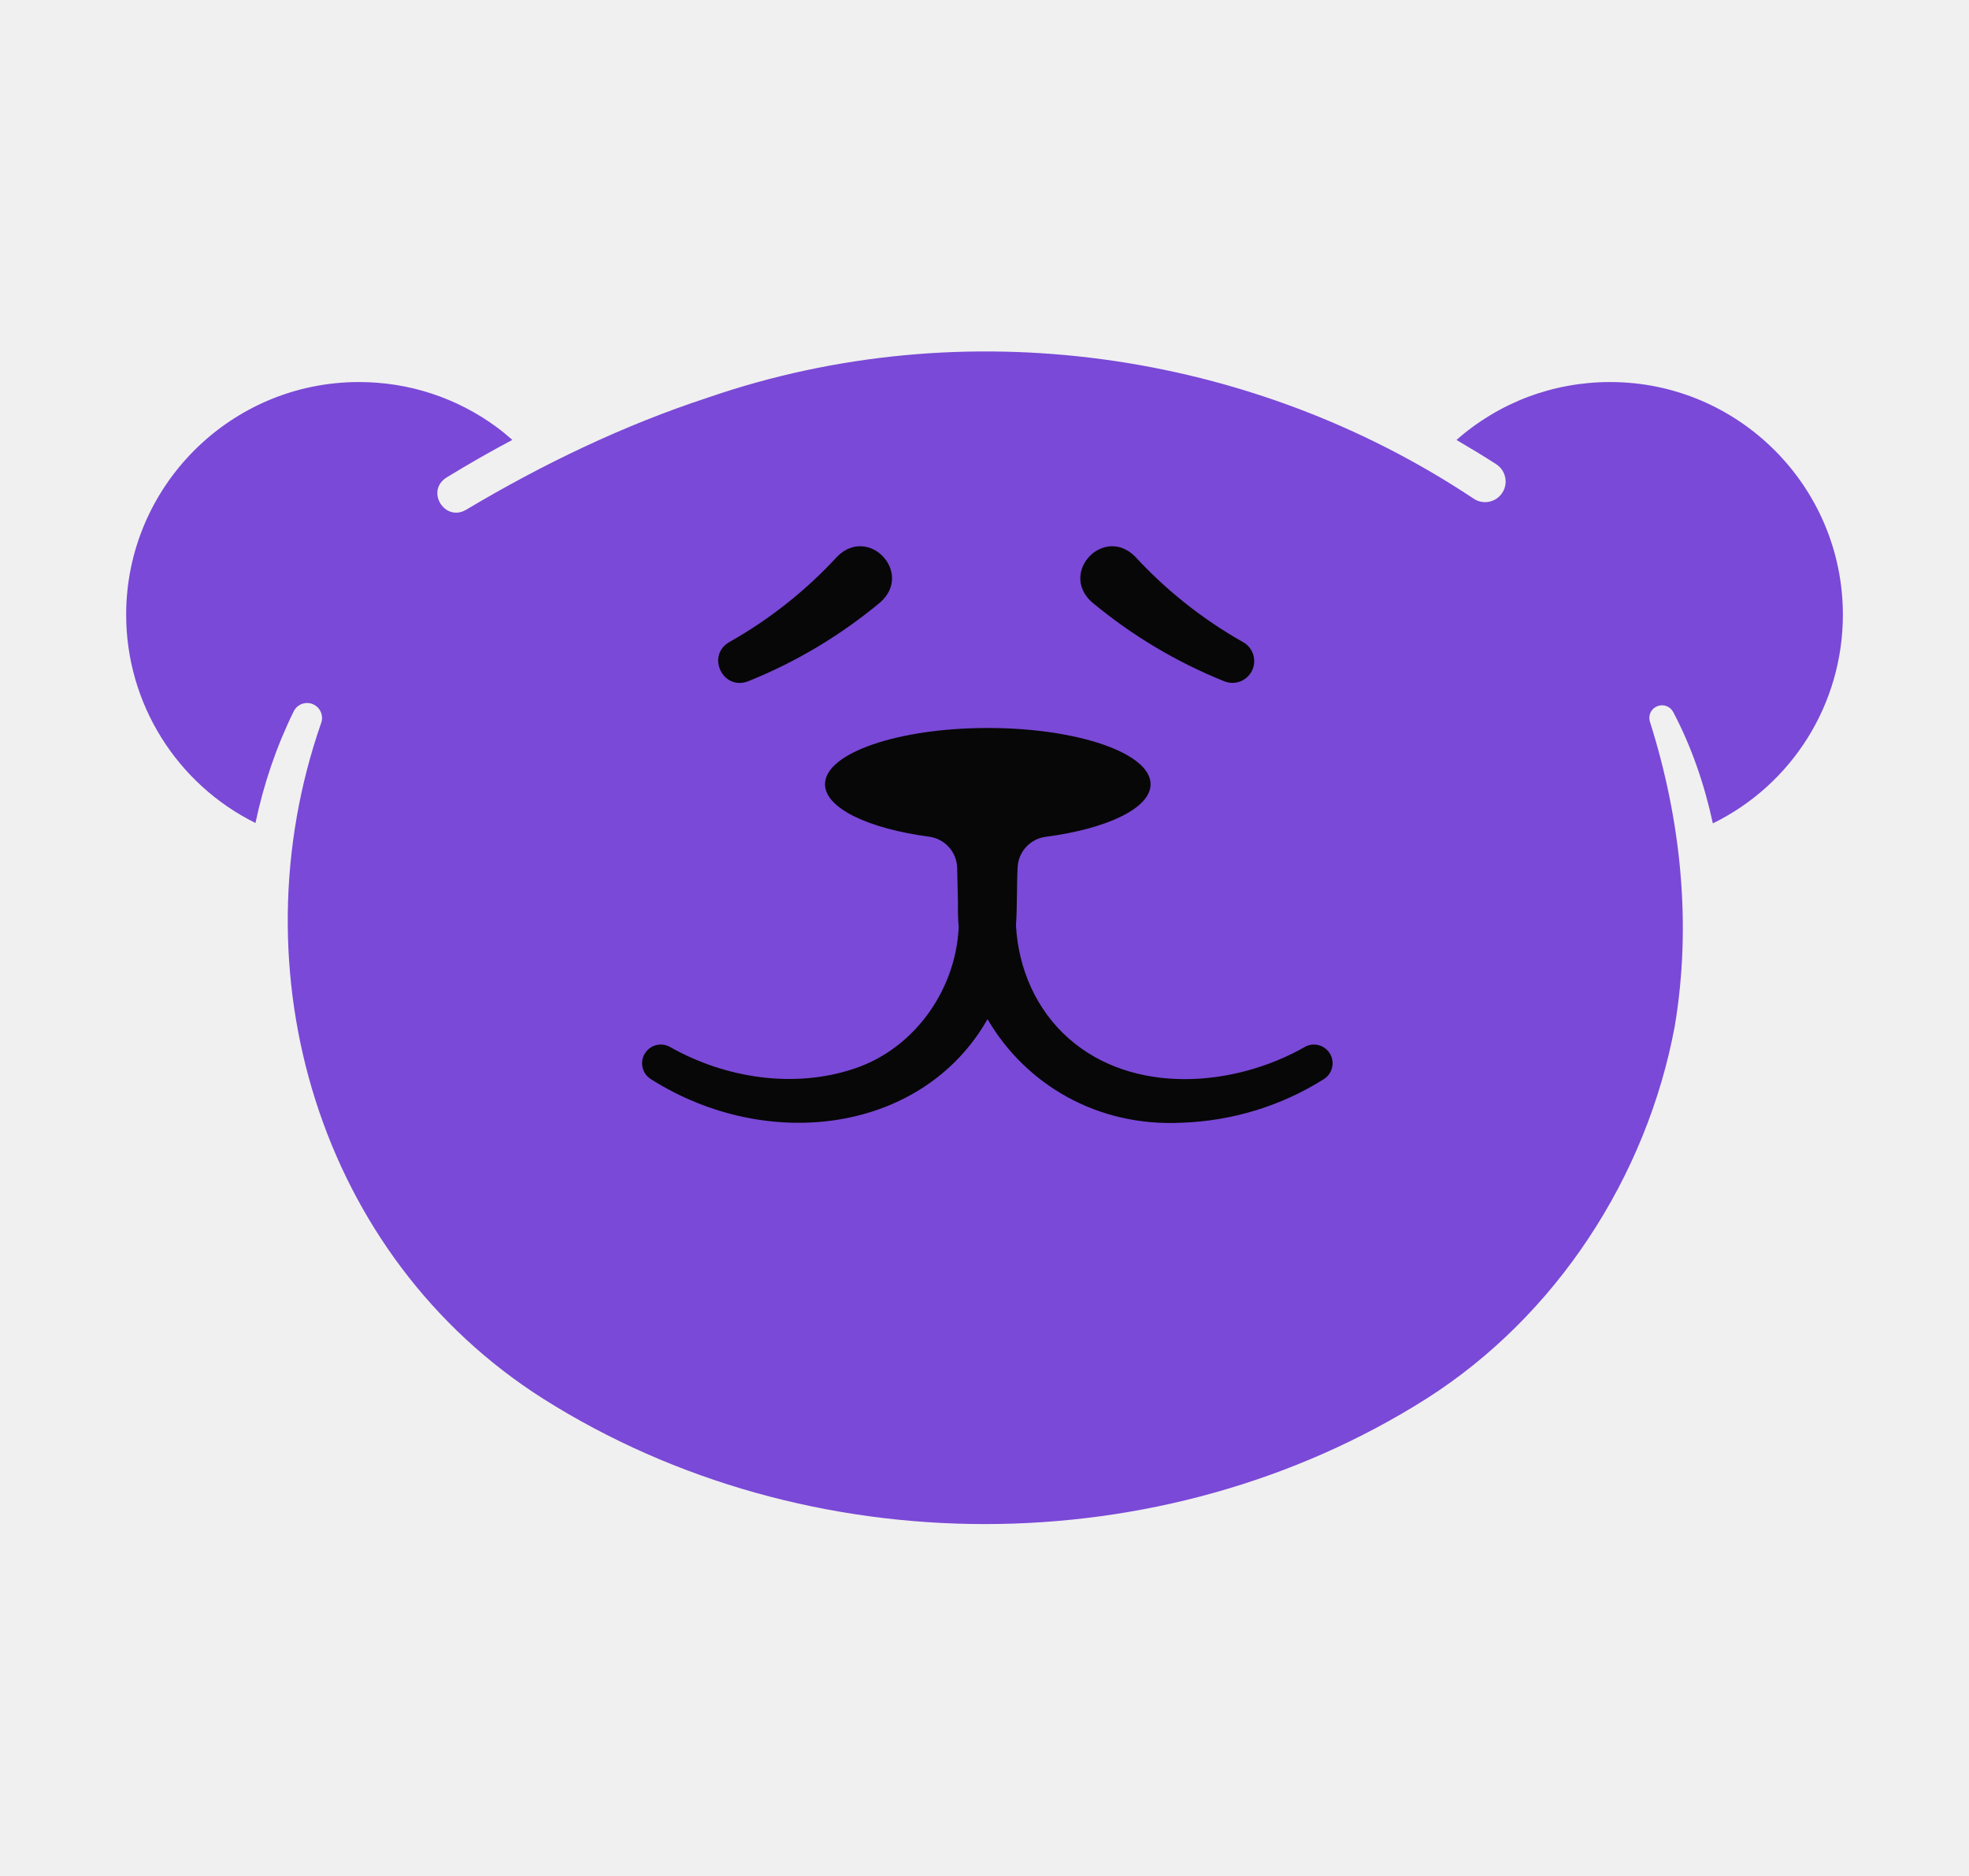
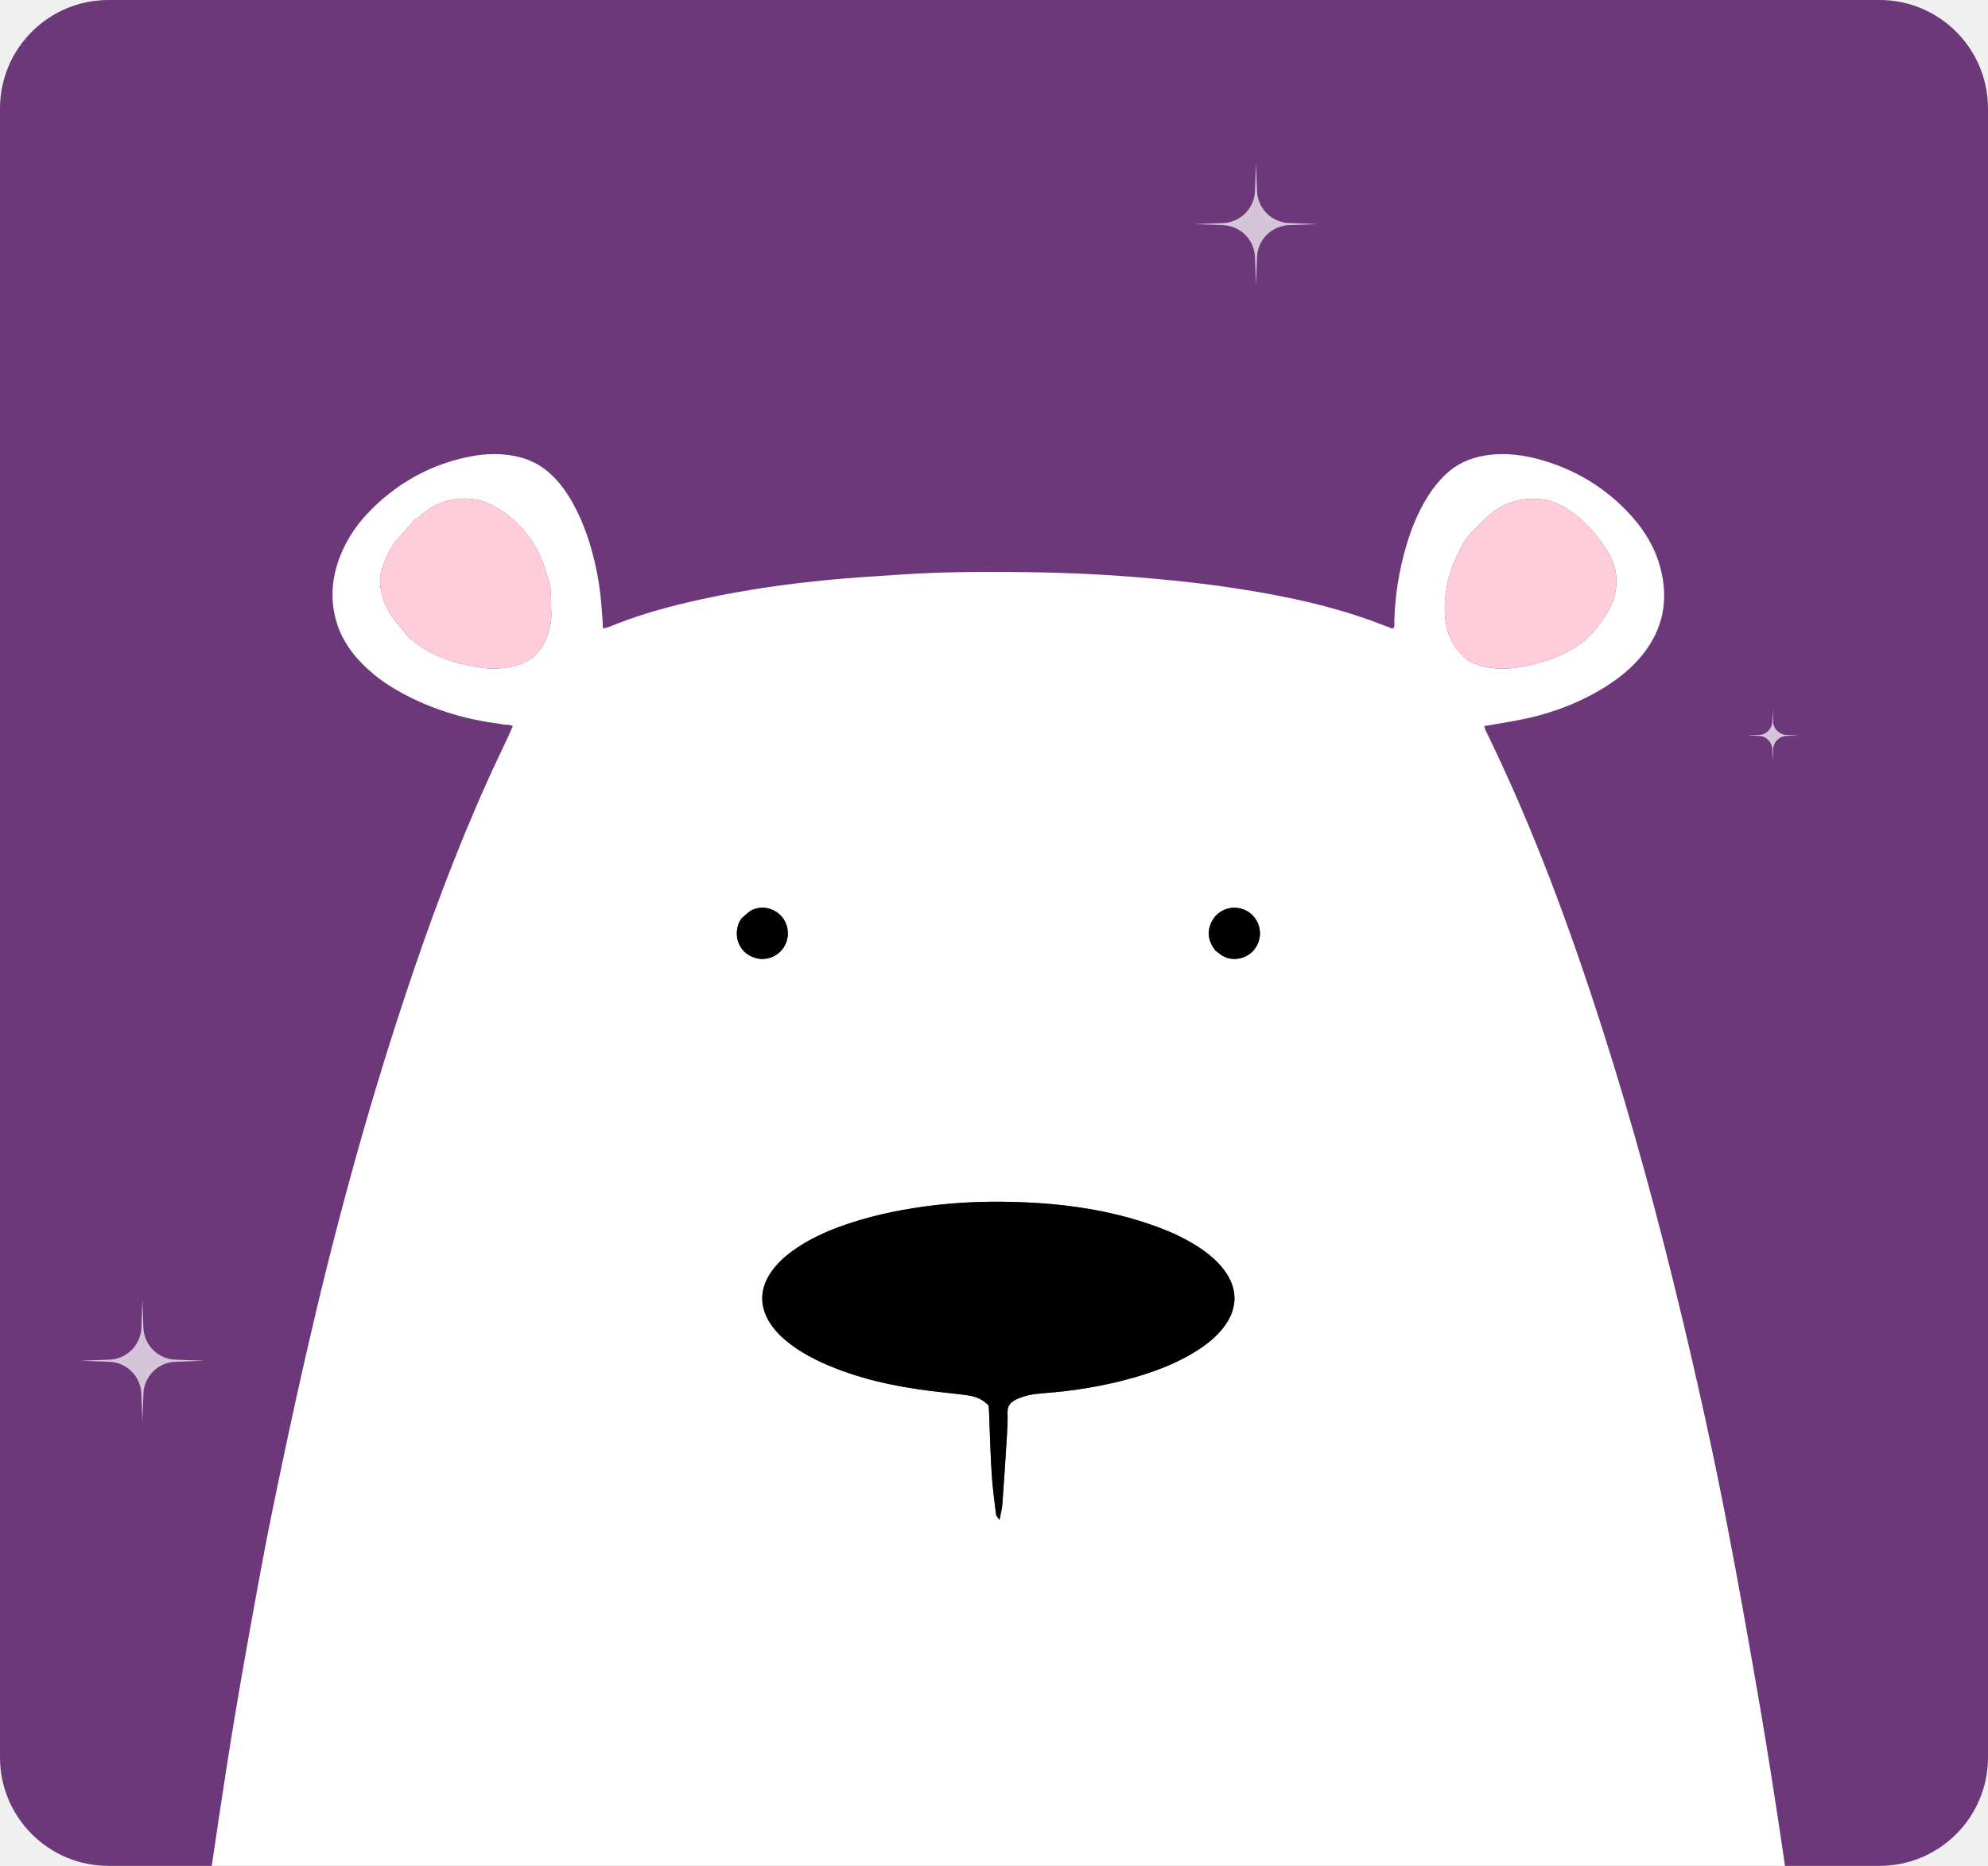
- <svg xmlns="http://www.w3.org/2000/svg" id="Layer_1" data-name="Layer 1" viewBox="0 0 495.68 472.15">
+ <svg xmlns="http://www.w3.org/2000/svg" width="3665" height="3439" viewBox="0 0 3665 3439" fill="none">
+   <g clip-path="url(#clip0_1284_4838)">
+     <rect width="3665" height="3439" rx="200" fill="#6C387A" />
+     <path d="M261.875 4716C262.677 4678.78 265.28 4641.56 268.05 4604.35C271.513 4557.83 275.056 4511.32 278.672 4464.82C281.616 4426.95 284.582 4389.09 287.786 4351.24C291.271 4310.08 295.002 4268.94 298.698 4227.8C301.799 4193.29 304.801 4158.77 308.213 4124.29C312.74 4078.55 317.538 4032.83 322.38 3987.12C326.802 3945.38 331.305 3903.65 336.018 3861.94C340.432 3822.89 345.042 3783.85 349.798 3744.84C354.311 3707.81 359.019 3670.81 363.834 3633.82C369.595 3589.56 375.298 3545.3 381.508 3501.11C388.645 3450.33 396.125 3399.59 403.794 3348.88C412.059 3294.23 420.321 3239.57 429.309 3185.04C438.947 3126.56 449.047 3068.16 459.639 3009.85C472.967 2936.48 486.003 2863.04 500.971 2790C521.016 2692.18 541.793 2594.49 564.027 2497.15C615.187 2273.17 675.021 2051.55 747.529 1833.46C792.069 1699.49 841.074 1567.23 899.096 1438.44C911.673 1410.52 925.021 1382.95 937.967 1355.2C940.444 1349.89 942.703 1344.48 945.43 1338.28C939.075 1334.8 933.003 1336.1 927.433 1335.13C921.529 1334.09 915.59 1333.24 909.655 1332.39C850.449 1323.87 794.228 1306.15 741.543 1277.66C711.447 1261.38 683.968 1241.58 660.897 1216.1C641.869 1195.08 627.318 1171.46 619.628 1143.92C608.464 1103.94 611.778 1064.82 626.534 1026.37C639.655 992.185 660.307 962.92 686.2 937.412C736.362 887.999 795.924 855.641 865.055 841.707C896.72 835.326 928.49 834.661 960.138 843.192C981.914 849.062 1000.63 859.854 1016.85 875.308C1032.93 890.626 1045.6 908.503 1056.33 927.835C1077.85 966.649 1090.86 1008.46 1099.83 1051.69C1106.21 1082.43 1109.04 1113.6 1110.9 1144.88C1111.14 1148.84 1111.33 1152.8 1111.63 1158.22C1115.94 1157.2 1119.65 1156.85 1122.94 1155.48C1190.95 1127.32 1262.04 1110.11 1334.03 1096.16C1396.85 1083.99 1460.23 1075.4 1523.87 1069.16C1568.28 1064.81 1612.88 1062.25 1657.42 1059.2C1724.61 1054.61 1791.93 1053.66 1859.24 1054.14C1933.88 1054.68 2008.46 1056.96 2082.94 1062.83C2138.76 1067.23 2194.45 1072.52 2249.88 1080.3C2340.32 1093.01 2429.86 1109.99 2516.49 1139.82C2533.46 1145.66 2550.15 1152.32 2567.05 1158.63C2572.52 1155.76 2570.37 1150.45 2570.47 1146.22C2571.65 1098.66 2579.01 1052.07 2592.37 1006.46C2601.76 974.408 2614.31 943.631 2632.12 915.196C2641.36 900.449 2652.02 886.85 2664.63 874.816C2685.05 855.335 2709.38 844.286 2737.14 839.643C2774.93 833.325 2811.66 838.604 2847.62 849.537C2905.4 867.102 2955.86 897.407 2998.1 940.751C3027.83 971.269 3050.62 1006.16 3061.38 1047.92C3076.32 1105.87 3066.22 1158.79 3028.73 1205.96C3008.56 1231.32 2983.63 1251.18 2956.17 1268C2913.18 1294.34 2866.71 1312.31 2817.74 1323.48C2791.18 1329.53 2764.1 1333.27 2736.36 1338.22C2737.04 1340.46 2737.55 1343.66 2738.92 1346.44C2826.43 1525 2894.83 1711.05 2955.26 1900.17C3010.6 2073.32 3057.96 2248.71 3100.31 2425.48C3130.41 2551.1 3158.3 2677.22 3182.82 2804.02C3204.69 2917.1 3224.89 3030.53 3244.4 3144.04C3259.73 3233.29 3273.51 3322.83 3286.85 3412.4C3297.64 3484.86 3307.03 3557.54 3316.49 3630.19C3325.7 3700.87 3334.55 3771.6 3342.9 3842.38C3349.3 3896.63 3354.8 3950.99 3360.47 4005.32C3366.7 4064.96 3372.85 4124.6 3378.69 4184.27C3382.19 4220.08 3385.04 4255.95 3388.16 4291.8C3391.63 4331.63 3395.21 4371.44 3398.47 4411.29C3401.74 4451.14 3404.8 4491 3407.72 4530.88C3411.51 4582.71 3415.08 4634.57 3418.7 4686.42C3419.3 4695.06 3419.63 4703.73 3420.04 4714.19C2367.92 4716 1315.83 4716 261.875 4716ZM2135.78 2262.04C2058.89 2233.46 1978.9 2220.53 1897.41 2216.42C1832.78 2213.17 1768.22 2214.83 1703.95 2223.76C1650.37 2231.19 1597.8 2242.59 1547 2261.33C1519.46 2271.49 1492.94 2283.9 1468.52 2300.39C1451.31 2312.01 1435.52 2325.22 1423.25 2342.22C1399.18 2375.54 1399.19 2410.63 1423.37 2443.99C1433.65 2458.17 1446.48 2469.73 1460.56 2479.99C1478.39 2492.97 1497.62 2503.5 1517.74 2512.49C1581.6 2541.03 1649.07 2555.49 1718.07 2563.98C1740.52 2566.74 1763.1 2568.65 1785.47 2571.95C1799.43 2574.02 1812.29 2579.59 1822.58 2590.58C1822.82 2593.7 1823.18 2597 1823.31 2600.3C1824.89 2638.91 1825.83 2677.56 1828.22 2716.12C1829.78 2741.34 1833.31 2766.44 1836.31 2791.55C1836.62 2794.14 1839.33 2796.45 1842.58 2801.41C1844.77 2789.96 1847.22 2781.59 1847.85 2773.09C1850.89 2731.91 1853.59 2690.7 1856.12 2649.49C1857.05 2634.2 1858.04 2618.82 1857.44 2603.55C1856.94 2590.63 1863.4 2584.13 1873.86 2579.16C1889.19 2571.87 1905.47 2569.17 1922.18 2567.95C1978.77 2563.8 2034.59 2554.84 2089.2 2539.31C2128.35 2528.18 2166.29 2513.9 2201.32 2492.7C2217.34 2483 2232.38 2472.02 2245.41 2458.5C2285.87 2416.54 2285.91 2369.49 2245.59 2327.69C2233.49 2315.15 2219.74 2304.68 2204.95 2295.52C2183.95 2282.51 2161.8 2271.84 2135.78 2262.04ZM2705.86 1216.87C2731.89 1231.23 2760.2 1234.52 2788.96 1231.36C2816.66 1228.32 2843.75 1221.25 2869.62 1210.71C2881.88 1205.71 2893.78 1199.44 2904.99 1192.39C2929.7 1176.86 2947.51 1154.42 2962.54 1129.98C2972.67 1113.5 2979.07 1095.3 2979.98 1075.56C2981.05 1052.02 2973.28 1030.8 2960.9 1011.67C2943.15 984.226 2921.47 960.109 2894.34 941.207C2878.75 930.349 2861.69 922.597 2843.19 920.416C2811.25 916.652 2781.33 922.847 2754.44 942.267C2740.77 952.142 2730.06 964.772 2717.84 975.974C2706.91 985.996 2699.02 998.224 2692.26 1011.3C2672.38 1049.76 2660.94 1090.15 2664 1133.88C2666.27 1166.26 2677.02 1194.62 2705.86 1216.87ZM771.685 953.703C768.403 955.959 764.582 957.715 761.939 960.564C753.829 969.309 746.48 978.766 738.262 987.401C726.606 999.649 718.283 1013.94 711.496 1029.18C705.257 1043.19 699.726 1057.96 700.552 1073.25C701.59 1092.45 707.307 1110.74 717.157 1127.8C726.898 1144.68 741.003 1157.98 752.187 1173.62C754.042 1176.22 757.295 1177.79 759.829 1179.93C777.297 1194.63 796.974 1205.19 818.322 1213.37C842.683 1222.71 867.835 1228.56 893.496 1231.46C910.537 1233.38 927.806 1232.21 944.96 1228.32C974.391 1221.66 995.617 1205.75 1006.86 1177.59C1013.29 1161.47 1017.32 1144.9 1016.33 1127.1C1015.27 1107.92 1017.64 1088.5 1011.66 1069.72C1009.05 1061.5 1006.55 1053.22 1003.79 1045.04C988.332 999.318 960.271 963.734 919.399 937.724C892.606 920.674 863.388 915.605 833.325 921.054C811.182 925.067 790.512 935.427 771.685 953.703ZM2241.24 1752.59C2246.64 1756.32 2251.62 1761.03 2257.53 1763.62C2281.85 1774.28 2310.3 1762.02 2319.69 1737.39C2328.9 1713.23 2317.17 1685.99 2293.49 1676.52C2268.64 1666.58 2241.01 1678.7 2231.59 1703.66C2225.18 1720.68 2228.35 1736.12 2241.24 1752.59ZM1366.39 1693.6C1361.6 1700.28 1359.28 1707.82 1358.57 1715.93C1356.66 1737.89 1368.6 1756.88 1389.14 1764.49C1408.62 1771.7 1430.16 1765.49 1442.8 1749.01C1455.69 1732.21 1455.67 1708.11 1442.74 1691.43C1429.67 1674.56 1406.63 1668.03 1387.19 1676.92C1380.17 1680.13 1374.49 1686.26 1366.39 1693.6Z" fill="white" />
+     <path d="M2137.2 2262.67C2161.8 2271.84 2183.95 2282.51 2204.96 2295.52C2219.74 2304.68 2233.49 2315.15 2245.59 2327.69C2285.91 2369.49 2285.87 2416.54 2245.41 2458.5C2232.38 2472.02 2217.34 2483 2201.32 2492.7C2166.29 2513.9 2128.35 2528.18 2089.2 2539.31C2034.59 2554.84 1978.77 2563.8 1922.18 2567.95C1905.47 2569.17 1889.19 2571.87 1873.86 2579.16C1863.4 2584.13 1856.94 2590.63 1857.44 2603.55C1858.04 2618.82 1857.05 2634.2 1856.12 2649.49C1853.59 2690.7 1850.9 2731.91 1847.85 2773.09C1847.22 2781.59 1844.77 2789.96 1842.58 2801.41C1839.33 2796.45 1836.62 2794.14 1836.31 2791.55C1833.31 2766.44 1829.78 2741.34 1828.22 2716.12C1825.83 2677.56 1824.89 2638.91 1823.31 2600.3C1823.18 2597 1822.82 2593.7 1822.58 2590.58C1812.29 2579.59 1799.43 2574.02 1785.47 2571.95C1763.1 2568.65 1740.52 2566.74 1718.07 2563.98C1649.07 2555.49 1581.6 2541.03 1517.74 2512.49C1497.62 2503.5 1478.39 2492.97 1460.56 2479.99C1446.48 2469.73 1433.65 2458.17 1423.37 2443.99C1399.19 2410.63 1399.18 2375.54 1423.25 2342.22C1435.52 2325.22 1451.31 2312.01 1468.52 2300.39C1492.94 2283.9 1519.46 2271.49 1547 2261.33C1597.8 2242.59 1650.38 2231.19 1703.95 2223.75C1768.22 2214.83 1832.78 2213.17 1897.41 2216.42C1978.9 2220.53 2058.89 2233.46 2137.2 2262.67Z" fill="#010101" />
+     <path d="M2704.52 1216.22C2677.02 1194.62 2666.27 1166.26 2664 1133.88C2660.94 1090.15 2672.38 1049.76 2692.26 1011.3C2699.02 998.223 2706.91 985.996 2717.84 975.973C2730.06 964.772 2740.77 952.142 2754.44 942.267C2781.33 922.847 2811.25 916.652 2843.19 920.416C2861.69 922.597 2878.75 930.349 2894.34 941.207C2921.47 960.109 2943.15 984.226 2960.9 1011.67C2973.28 1030.8 2981.05 1052.02 2979.98 1075.56C2979.07 1095.3 2972.67 1113.5 2962.54 1129.98C2947.51 1154.42 2929.7 1176.86 2904.99 1192.39C2893.78 1199.44 2881.88 1205.71 2869.62 1210.71C2843.75 1221.25 2816.66 1228.32 2788.96 1231.36C2760.2 1234.52 2731.89 1231.23 2704.52 1216.22Z" fill="#FFCDD9" />
+     <path d="M772.784 952.771C790.513 935.427 811.182 925.067 833.325 921.054C863.388 915.605 892.606 920.674 919.399 937.724C960.271 963.734 988.332 999.318 1003.79 1045.04C1006.55 1053.22 1009.05 1061.5 1011.66 1069.72C1017.64 1088.5 1015.27 1107.92 1016.33 1127.1C1017.32 1144.9 1013.29 1161.47 1006.86 1177.59C995.617 1205.75 974.391 1221.66 944.961 1228.32C927.806 1232.21 910.537 1233.38 893.497 1231.46C867.835 1228.56 842.683 1222.71 818.322 1213.37C796.974 1205.19 777.297 1194.63 759.829 1179.93C757.295 1177.79 754.042 1176.22 752.187 1173.62C741.003 1157.98 726.899 1144.68 717.157 1127.8C707.307 1110.74 701.59 1092.45 700.553 1073.25C699.727 1057.96 705.257 1043.19 711.496 1029.18C718.284 1013.94 726.606 999.649 738.262 987.401C746.48 978.766 753.829 969.309 761.939 960.564C764.582 957.715 768.403 955.959 772.784 952.771Z" fill="#FFCDD9" />
+     <path d="M2240.27 1751.43C2228.35 1736.12 2225.18 1720.68 2231.59 1703.66C2241.01 1678.7 2268.64 1666.58 2293.49 1676.52C2317.17 1685.99 2328.9 1713.23 2319.69 1737.39C2310.3 1762.02 2281.85 1774.28 2257.53 1763.62C2251.62 1761.03 2246.64 1756.32 2240.27 1751.43Z" fill="#010101" />
+     <path d="M1367.3 1692.33C1374.49 1686.26 1380.17 1680.13 1387.19 1676.92C1406.63 1668.03 1429.67 1674.56 1442.74 1691.43C1455.67 1708.11 1455.69 1732.21 1442.8 1749.01C1430.16 1765.49 1408.62 1771.7 1389.14 1764.49C1368.6 1756.88 1356.66 1737.89 1358.57 1715.93C1359.28 1707.82 1361.6 1700.28 1367.3 1692.33Z" fill="#010101" />
+     <path d="M3268.14 1308L3268.96 1329.97C3269.45 1343.4 3280.24 1354.18 3293.68 1354.67L3316.28 1355.5L3293.68 1356.33C3280.24 1356.82 3269.45 1367.6 3268.96 1381.03L3268.14 1403L3267.33 1381.03C3266.83 1367.6 3256.05 1356.82 3242.61 1356.33L3220 1355.5L3242.61 1354.67C3256.05 1354.18 3266.83 1343.4 3267.33 1329.97L3268.14 1308Z" fill="white" fill-opacity="0.71" />
+     <path d="M2315.5 300.053L2317.44 352.297C2318.62 384.26 2344.27 409.893 2376.23 411.061L2430 413.027L2376.23 414.992C2344.27 416.16 2318.62 441.794 2317.44 473.756L2315.5 526L2313.56 473.756C2312.38 441.794 2286.73 416.16 2254.77 414.992L2201 413.027L2254.77 411.061C2286.73 409.893 2312.38 384.26 2313.56 352.297L2315.5 300.053Z" fill="white" fill-opacity="0.71" />
+     <path d="M262.5 2395L264.436 2447.24C265.621 2479.21 291.267 2504.84 323.231 2506.01L377 2507.97L323.231 2509.94C291.267 2511.11 265.621 2536.74 264.436 2568.7L262.5 2620.95L260.564 2568.7C259.379 2536.74 233.733 2511.11 201.769 2509.94L148 2507.97L201.769 2506.01C233.733 2504.84 259.379 2479.21 260.564 2447.24L262.5 2395Z" fill="white" fill-opacity="0.71" />
+   </g>
  <defs>
-     <style>
-       .cls-1 {
-         fill: #070707;
-       }
- 
-       .cls-2 {
-         fill: #7a49d7;
-       }
-     </style>
+     <clipPath id="clip0_1284_4838">
+       <rect width="3665" height="3439" fill="white" />
+     </clipPath>
  </defs>
-   <path class="cls-2" d="m463.93,154.75c0,22.49-12.75,42.73-32.73,52.54-2.11-9.74-5.34-19.24-9.98-28.03-.71-1.36-2.31-2.04-3.8-1.54-1.69.53-2.6,2.35-2.05,4.02,7.82,24.69,10.53,51.02,6.24,76.58-7.03,37.94-29.87,73.03-62.52,93.8-66.48,42.08-155.77,42.08-222.29.05-56.65-35.9-77.73-107.82-55.92-170.25.59-1.74-.2-3.71-1.91-4.55-1.85-.92-4.11-.15-5.03,1.71-4.37,8.88-7.58,18.36-9.63,28.11-19.85-9.85-32.55-30.12-32.55-52.43,0-32.31,26.29-58.58,58.6-58.58,12.6,0,24.6,3.94,34.73,11.39,1.34.99,2.62,2.07,3.89,3.17-5.56,2.95-11.08,6.11-16.53,9.45-5.43,3.39-.48,11.3,4.88,8.15,19.32-11.52,39.7-21.32,61.07-28.31,64.14-22.07,136.33-11.96,192.63,25.54,2.4,1.58,5.65.88,7.19-1.56,1.54-2.4.82-5.61-1.58-7.16-3.3-2.13-6.64-4.13-9.98-6.09,10.7-9.43,24.31-14.58,38.69-14.58,32.29,0,58.58,26.27,58.58,58.58" />
-   <g>
-     <path class="cls-1" d="m188.31,171.52c11.94-4.78,23.22-11.49,33.3-19.89,8.39-7.46-2.95-19.45-10.86-11.5-7.76,8.45-16.96,15.77-27.18,21.53-5.83,3.41-1.61,12.27,4.73,9.86" />
-     <path class="cls-1" d="m274.86,151.58c10.09,8.42,21.4,15.14,33.36,19.94,2.51,1.01,5.44.03,6.81-2.39,1.49-2.65.55-6.01-2.11-7.48-10.2-5.76-19.39-13.08-27.15-21.52-7.89-7.92-19.2,3.98-10.91,11.46" />
-     <path class="cls-1" d="m328.44,263.6c-17.95,10.18-43.24,12.07-59.39-2.16-8.23-7.24-12.71-17.65-13.29-28.5.34-4.83.18-9.92.41-14.4.09-4.01,3.1-7.35,7.07-7.87,15.44-2.03,26.41-7.19,26.41-13.24,0-7.82-18.35-14.16-40.98-14.16s-40.98,6.34-40.98,14.16c0,6.02,10.88,11.16,26.21,13.21,3.97.53,6.97,3.87,7.06,7.87v.02s.2,8.76.2,8.76c-.05,2.08.02,4.13.19,6.15-.03.62-.07,1.2-.13,1.72-1.35,15.1-11.57,29.01-26.14,33.86-15.11,5.1-32.46,2.44-46.33-5.4-2.18-1.29-5.01-.62-6.38,1.54-1.39,2.2-.73,5.11,1.46,6.5,29.58,18.75,68.55,13.42,84.77-15.08,9.66,16.53,27.79,27.16,48.95,26.06,12.72-.44,25.08-4.25,35.73-10.98,2.11-1.34,2.83-4.12,1.57-6.32-1.29-2.26-4.17-3.04-6.42-1.75" />
-   </g>
</svg>
